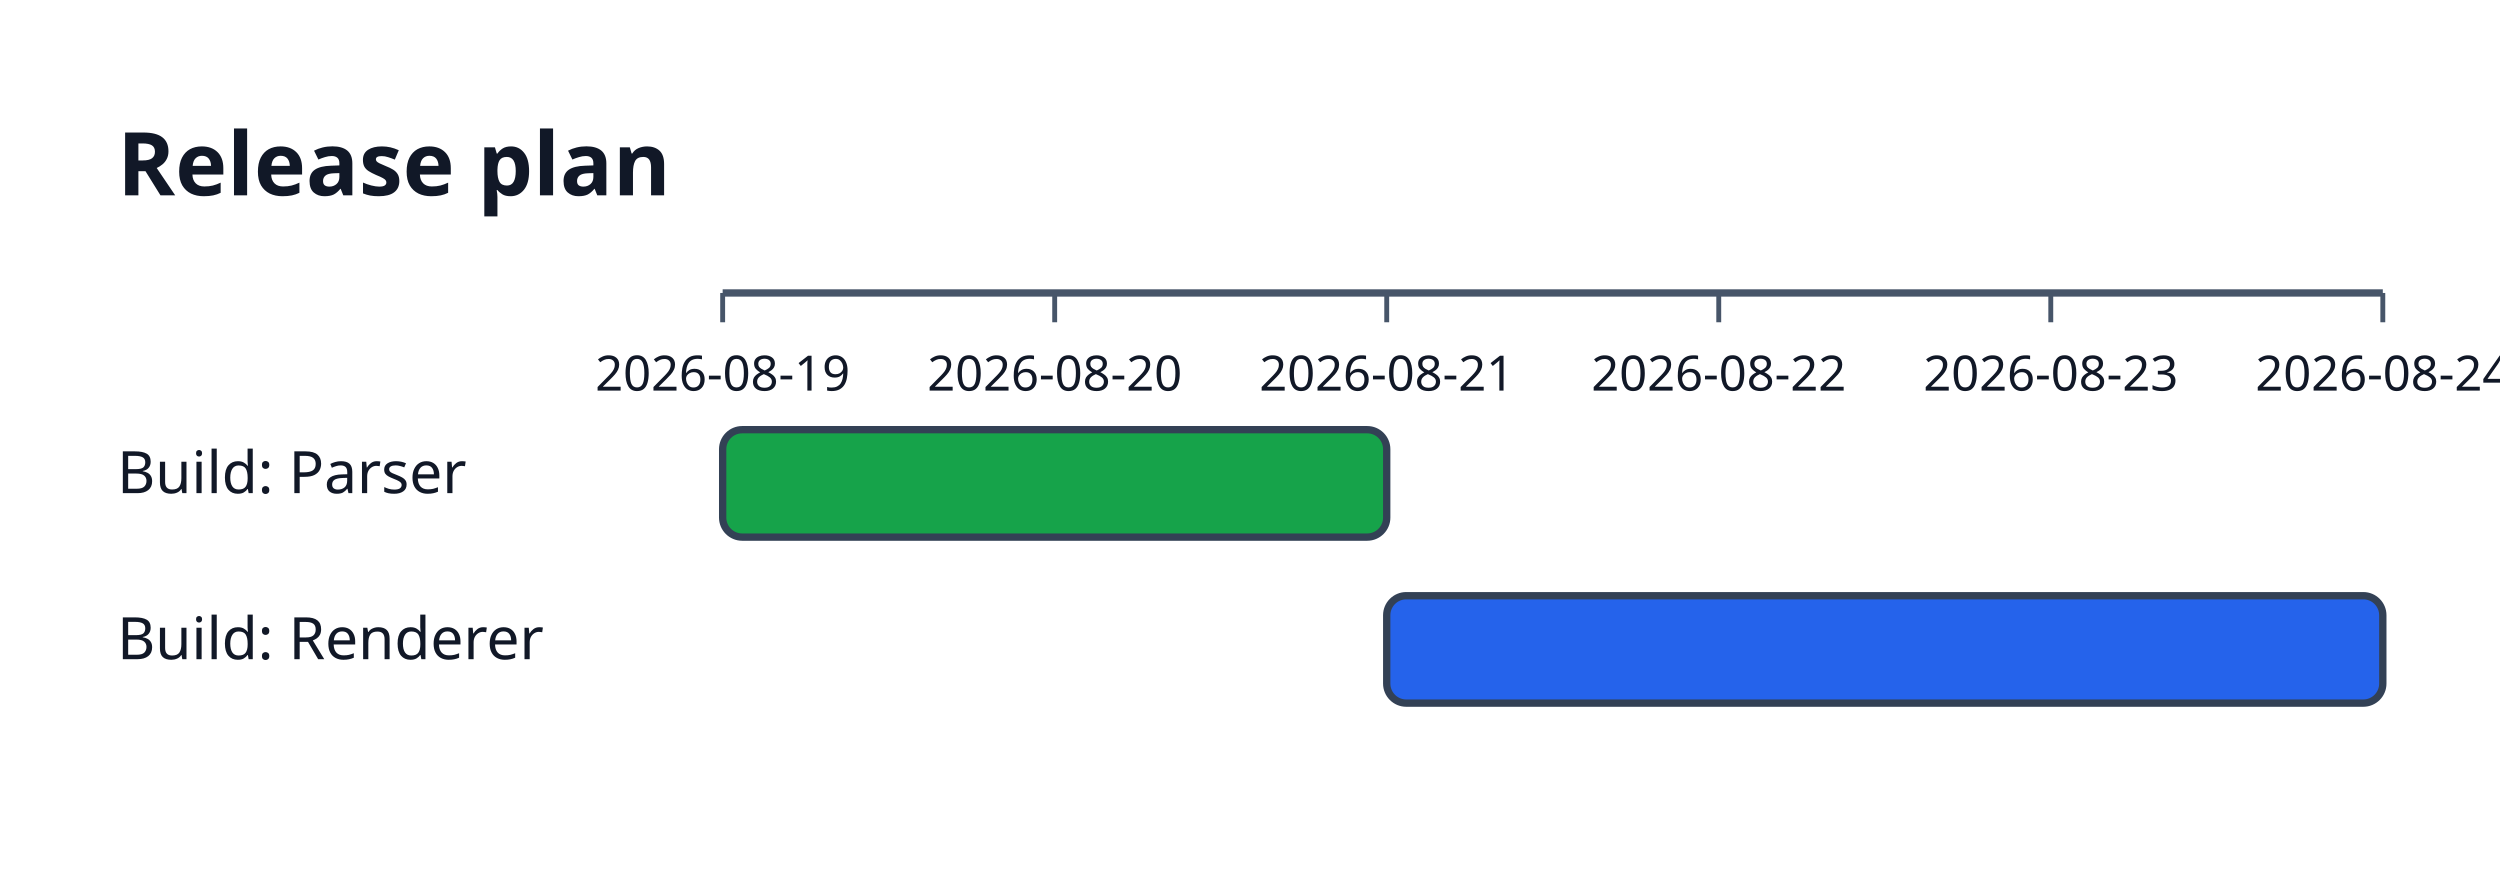
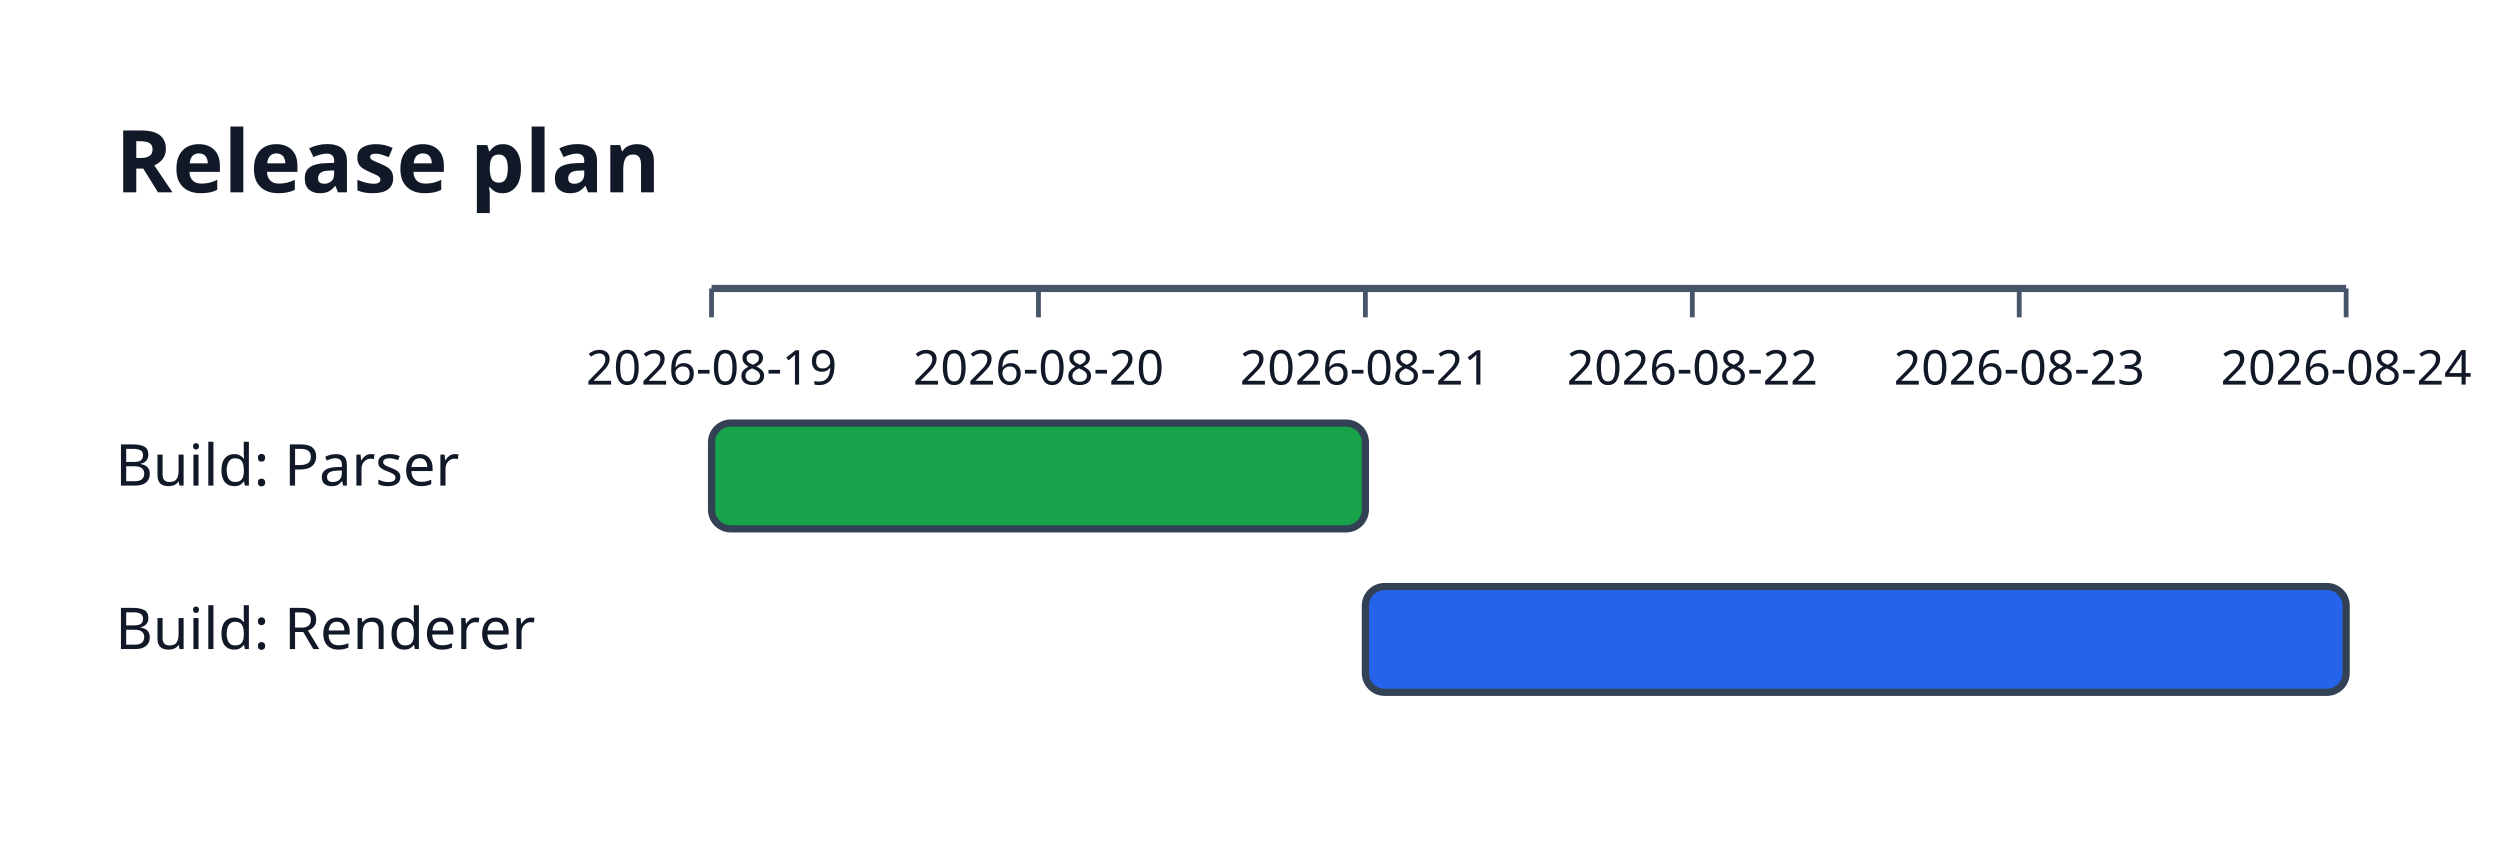
- <svg xmlns="http://www.w3.org/2000/svg" width="512" height="180" viewBox="0 0 512 180" role="img">
+ <svg xmlns="http://www.w3.org/2000/svg" width="520" height="180" viewBox="0 0 520 180" role="img">
  <text x="24" y="40" text-anchor="start" font-family="sans-serif" font-size="18" font-weight="600" fill="#111827">Release plan</text>
  <line x1="148" y1="60" x2="488" y2="60" stroke="#475569" stroke-width="1.5" fill="none" />
  <line x1="148" y1="60" x2="148" y2="66" stroke="#475569" stroke-width="1" fill="none" />
  <text x="148" y="80" text-anchor="middle" font-family="sans-serif" font-size="10" font-weight="400" fill="#111827">2026-08-19</text>
  <line x1="216" y1="60" x2="216" y2="66" stroke="#475569" stroke-width="1" fill="none" />
  <text x="216" y="80" text-anchor="middle" font-family="sans-serif" font-size="10" font-weight="400" fill="#111827">2026-08-20</text>
  <line x1="284" y1="60" x2="284" y2="66" stroke="#475569" stroke-width="1" fill="none" />
  <text x="284" y="80" text-anchor="middle" font-family="sans-serif" font-size="10" font-weight="400" fill="#111827">2026-08-21</text>
  <line x1="352" y1="60" x2="352" y2="66" stroke="#475569" stroke-width="1" fill="none" />
  <text x="352" y="80" text-anchor="middle" font-family="sans-serif" font-size="10" font-weight="400" fill="#111827">2026-08-22</text>
  <line x1="420" y1="60" x2="420" y2="66" stroke="#475569" stroke-width="1" fill="none" />
  <text x="420" y="80" text-anchor="middle" font-family="sans-serif" font-size="10" font-weight="400" fill="#111827">2026-08-23</text>
  <line x1="488" y1="60" x2="488" y2="66" stroke="#475569" stroke-width="1" fill="none" />
  <text x="488" y="80" text-anchor="middle" font-family="sans-serif" font-size="10" font-weight="400" fill="#111827">2026-08-24</text>
  <text x="24" y="101" text-anchor="start" font-family="sans-serif" font-size="12" font-weight="400" fill="#111827">Build: Parser</text>
  <rect x="148" y="88" width="136" height="22" rx="4" fill="#16a34a" stroke="#334155" stroke-width="1.5" />
  <text x="24" y="135" text-anchor="start" font-family="sans-serif" font-size="12" font-weight="400" fill="#111827">Build: Renderer</text>
  <rect x="284" y="122" width="204" height="22" rx="4" fill="#2563eb" stroke="#334155" stroke-width="1.5" />
</svg>
